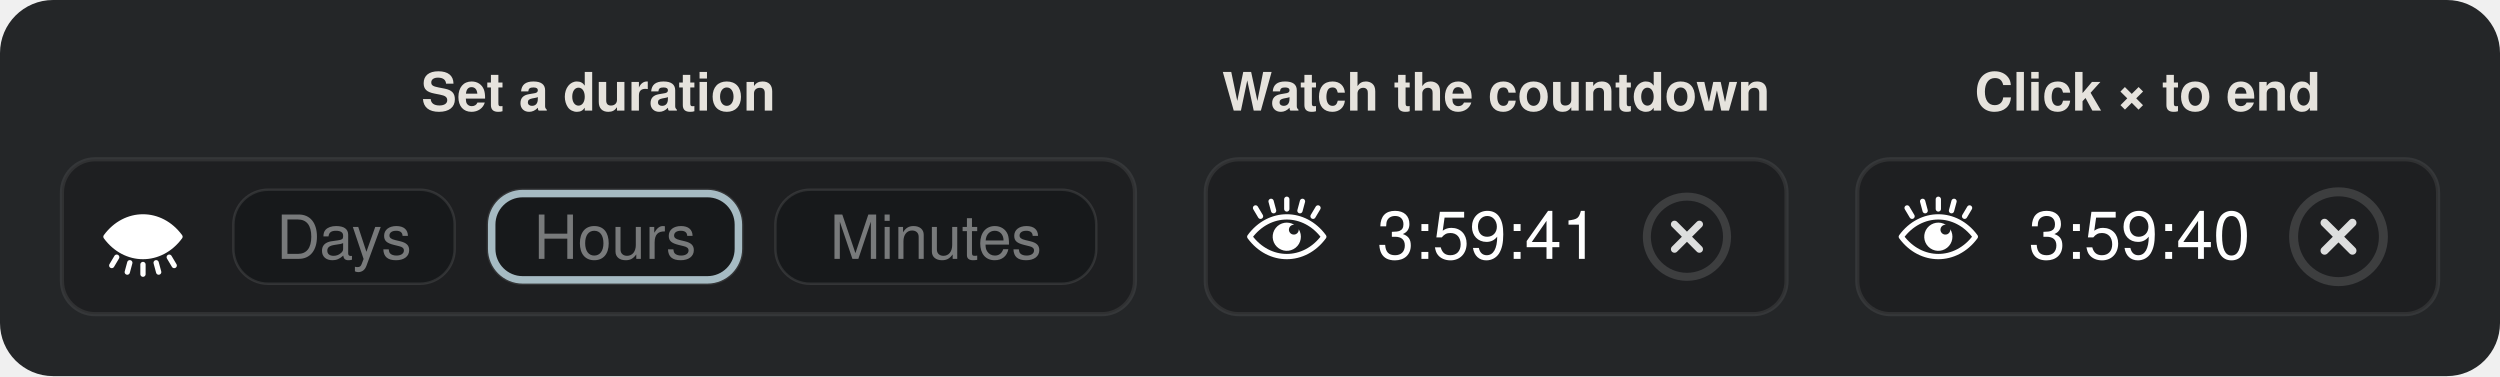
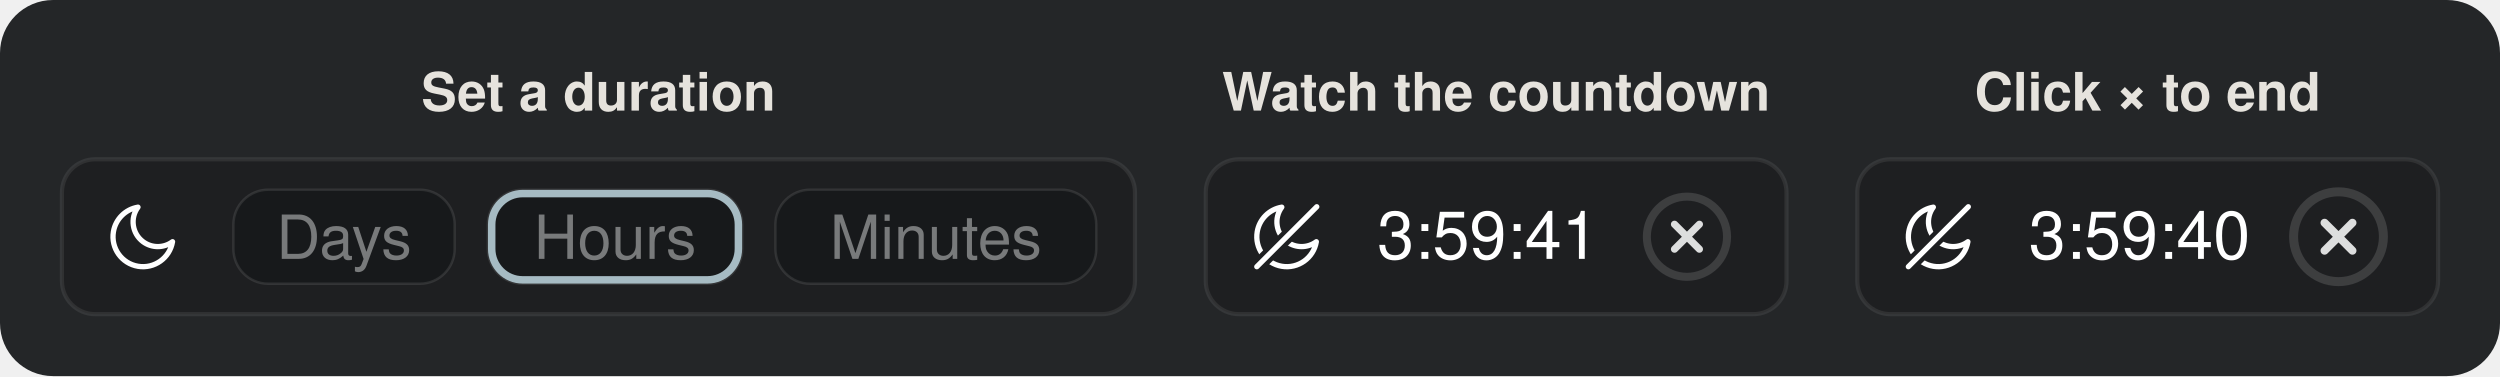
<svg xmlns="http://www.w3.org/2000/svg" width="1130" height="170" viewBox="0 0 1130 170" role="img" aria-labelledby="sb-title sb-desc">
  <style>
    svg { font-family: -apple-system, BlinkMacSystemFont, "SF Pro Text", "Segoe UI", Helvetica, Arial, sans-serif; }
    .bg { fill: #242628; }
    .cap { fill: #E6E3DD; }
    .bar { fill: #1E1F21; stroke: #FFFFFF; stroke-opacity: 0.08; stroke-width: 1.5; }
    .mark-line { fill: none; stroke: #FFFFFF; stroke-width: 1.5; stroke-linecap: round; stroke-linejoin: round; }
    .mark-fill { fill: #FFFFFF; }
    .pill { fill: #17191B; fill-opacity: 0.92; stroke: #FFFFFF; stroke-opacity: 0.10; stroke-width: 0.9; }
    .pill-ph { fill: #FFFFFF; fill-opacity: 0.42; }
    .focus { fill: none; stroke: #A6BBC3; stroke-width: 2.7; }
    .count { fill: #FFFFFF; }
    .track { fill: none; stroke: #FFFFFF; stroke-opacity: 0.14; stroke-width: 2.9; }
    .prog { fill: none; stroke: #A6BBC3; stroke-width: 2.9; stroke-linecap: round; }
    .x { fill: none; stroke: #FFFFFF; stroke-opacity: 0.85; stroke-width: 2.6; stroke-linecap: round; }
  </style>
  <defs>
+     <mask id="sb-mark-gap" maskUnits="userSpaceOnUse" x="0" y="0" width="24" height="24">
+       <rect width="24" height="24" fill="#FFFFFF" />
+       <path d="M3.5 20.5 L20.5 3.5" fill="none" stroke="#000000" stroke-width="4" stroke-linecap="round" />
+     </mask>
    <g id="sb-mark-closed">
-       <path class="mark-fill" d="M1.5 12 C7 4.5 17 4.5 22.5 12 C17 19.5 7 19.5 1.5 12 Z" />
-       <path class="mark-line" d="M1.5 12 C7 4.5 17 4.5 22.5 12 C17 19.5 7 19.5 1.5 12 Z" />
-       <path class="mark-line" d="M4.55 17.802 L3.144 20.166 M8.264 19.378 L7.547 22.033 M12 19.875 L12 22.625 M15.736 19.378 L16.453 22.033 M19.45 17.802 L20.856 20.166" />
+       <path class="mark-line" d="M20.382 13.414 C19.601 18.043 15.215 21.162 10.586 20.382 C5.957 19.601 2.838 15.215 3.618 10.586 C4.22 7.017 7.017 4.22 10.586 3.618 C8.277 6.719 8.918 11.104 12.018 13.414 C14.5 15.262 17.9 15.262 20.382 13.414 Z" />
    </g>
    <g id="sb-mark-open">
-       <path class="mark-line" d="M1.5 12 C7 4.5 17 4.5 22.5 12 C17 19.5 7 19.5 1.5 12 Z" />
-       <path class="mark-fill" d="M15.395 9.885 A4 4 0 1 1 14.115 8.605 A1.4 1.4 0 1 0 15.395 9.885 Z" />
-       <path class="mark-line" d="M4.55 6.198 L3.144 3.834 M8.264 4.622 L7.547 1.967 M12 4.125 L12 1.375 M15.736 4.622 L16.453 1.967 M19.45 6.198 L20.856 3.834" />
+       <path class="mark-line" mask="url(#sb-mark-gap)" d="M20.382 13.414 C19.601 18.043 15.215 21.162 10.586 20.382 C5.957 19.601 2.838 15.215 3.618 10.586 C4.22 7.017 7.017 4.22 10.586 3.618 C8.277 6.719 8.918 11.104 12.018 13.414 C14.5 15.262 17.9 15.262 20.382 13.414 Z" />
+       <path class="mark-line" d="M3.5 20.5 L20.5 3.5" />
    </g>
  </defs>
  <rect class="bg" x="0" y="0" width="1130" height="170" rx="24" />
  <text class="cap" x="270.5" y="50" font-size="24" font-weight="600" text-anchor="middle">Set a duration</text>
  <g transform="translate(28 72) scale(1.25)">
    <rect class="bar" x="0" y="0" width="388" height="56" rx="12" />
    <g transform="translate(14 12.7) scale(1.275)">
      <use href="#sb-mark-closed" />
    </g>
    <rect class="pill" x="62" y="11" width="80" height="34" rx="12.6" />
    <text class="pill-ph" x="102" y="36" font-size="22" text-anchor="middle">Days</text>
    <rect class="pill" x="154" y="11" width="92" height="34" rx="12.6" />
    <rect class="focus" x="155.4" y="12.4" width="89.2" height="31.2" rx="11.2" />
    <text class="pill-ph" x="200" y="36" font-size="22" text-anchor="middle">Hours</text>
    <rect class="pill" x="258" y="11" width="116" height="34" rx="12.6" />
    <text class="pill-ph" x="316" y="36" font-size="22" text-anchor="middle">Minutes</text>
  </g>
  <text class="cap" x="676.25" y="50" font-size="24" font-weight="600" text-anchor="middle">Watch the countdown</text>
  <g transform="translate(545 72) scale(1.25)">
    <rect class="bar" x="0" y="0" width="210" height="56" rx="12" />
    <g transform="translate(14 12.7) scale(1.275)">
      <use href="#sb-mark-open" />
    </g>
    <text class="count" x="62" y="36" font-size="24" font-weight="500">3:59:41</text>
    <g transform="translate(174 28)">
      <circle class="track" cx="0" cy="0" r="14.5" />
      <path class="x" d="M-4.5 -4.5 L4.5 4.5 M4.5 -4.5 L-4.5 4.5" />
    </g>
  </g>
  <text class="cap" x="970.75" y="50" font-size="24" font-weight="600" text-anchor="middle">Click × to end</text>
  <g transform="translate(839.5 72) scale(1.25)">
    <rect class="bar" x="0" y="0" width="210" height="56" rx="12" />
    <g transform="translate(14 12.7) scale(1.275)">
      <use href="#sb-mark-open" />
    </g>
    <text class="count" x="62" y="36" font-size="24" font-weight="500">3:59:40</text>
    <g transform="translate(174 28) scale(1.12)">
      <circle class="track" cx="0" cy="0" r="14.5" />
      <path class="x" d="M-4.5 -4.5 L4.5 4.5 M4.5 -4.5 L-4.5 4.5" />
    </g>
  </g>
</svg>
